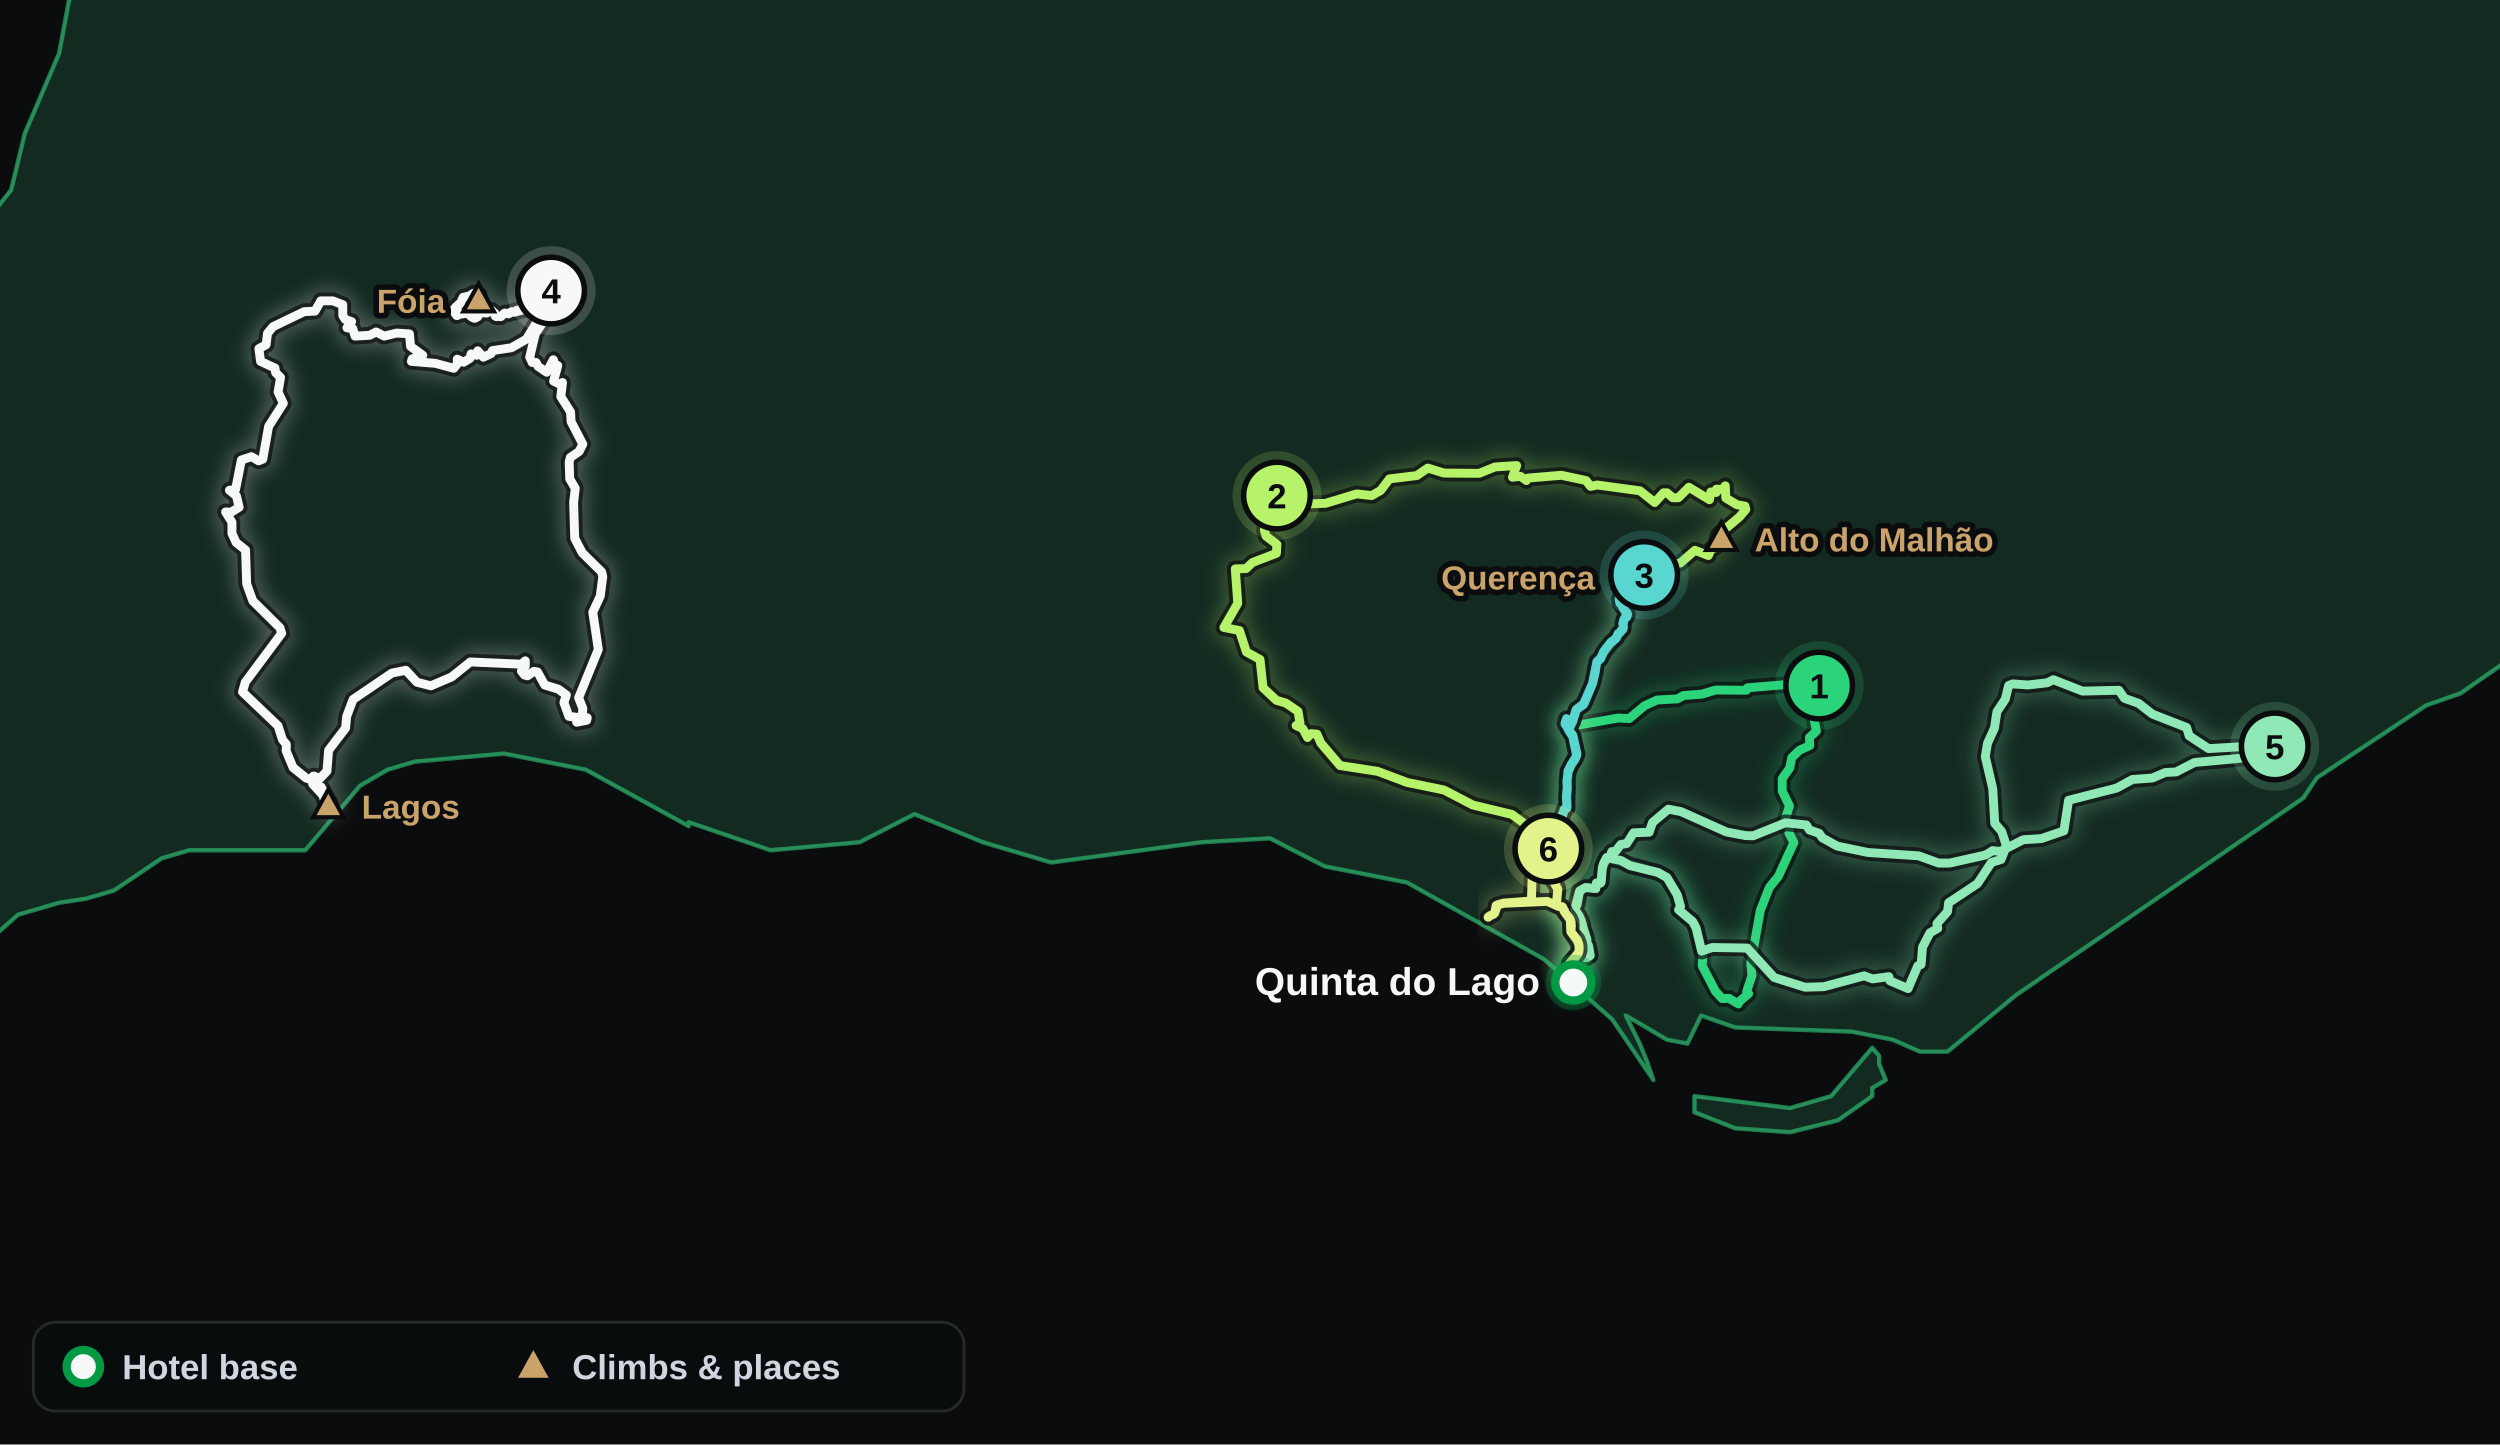
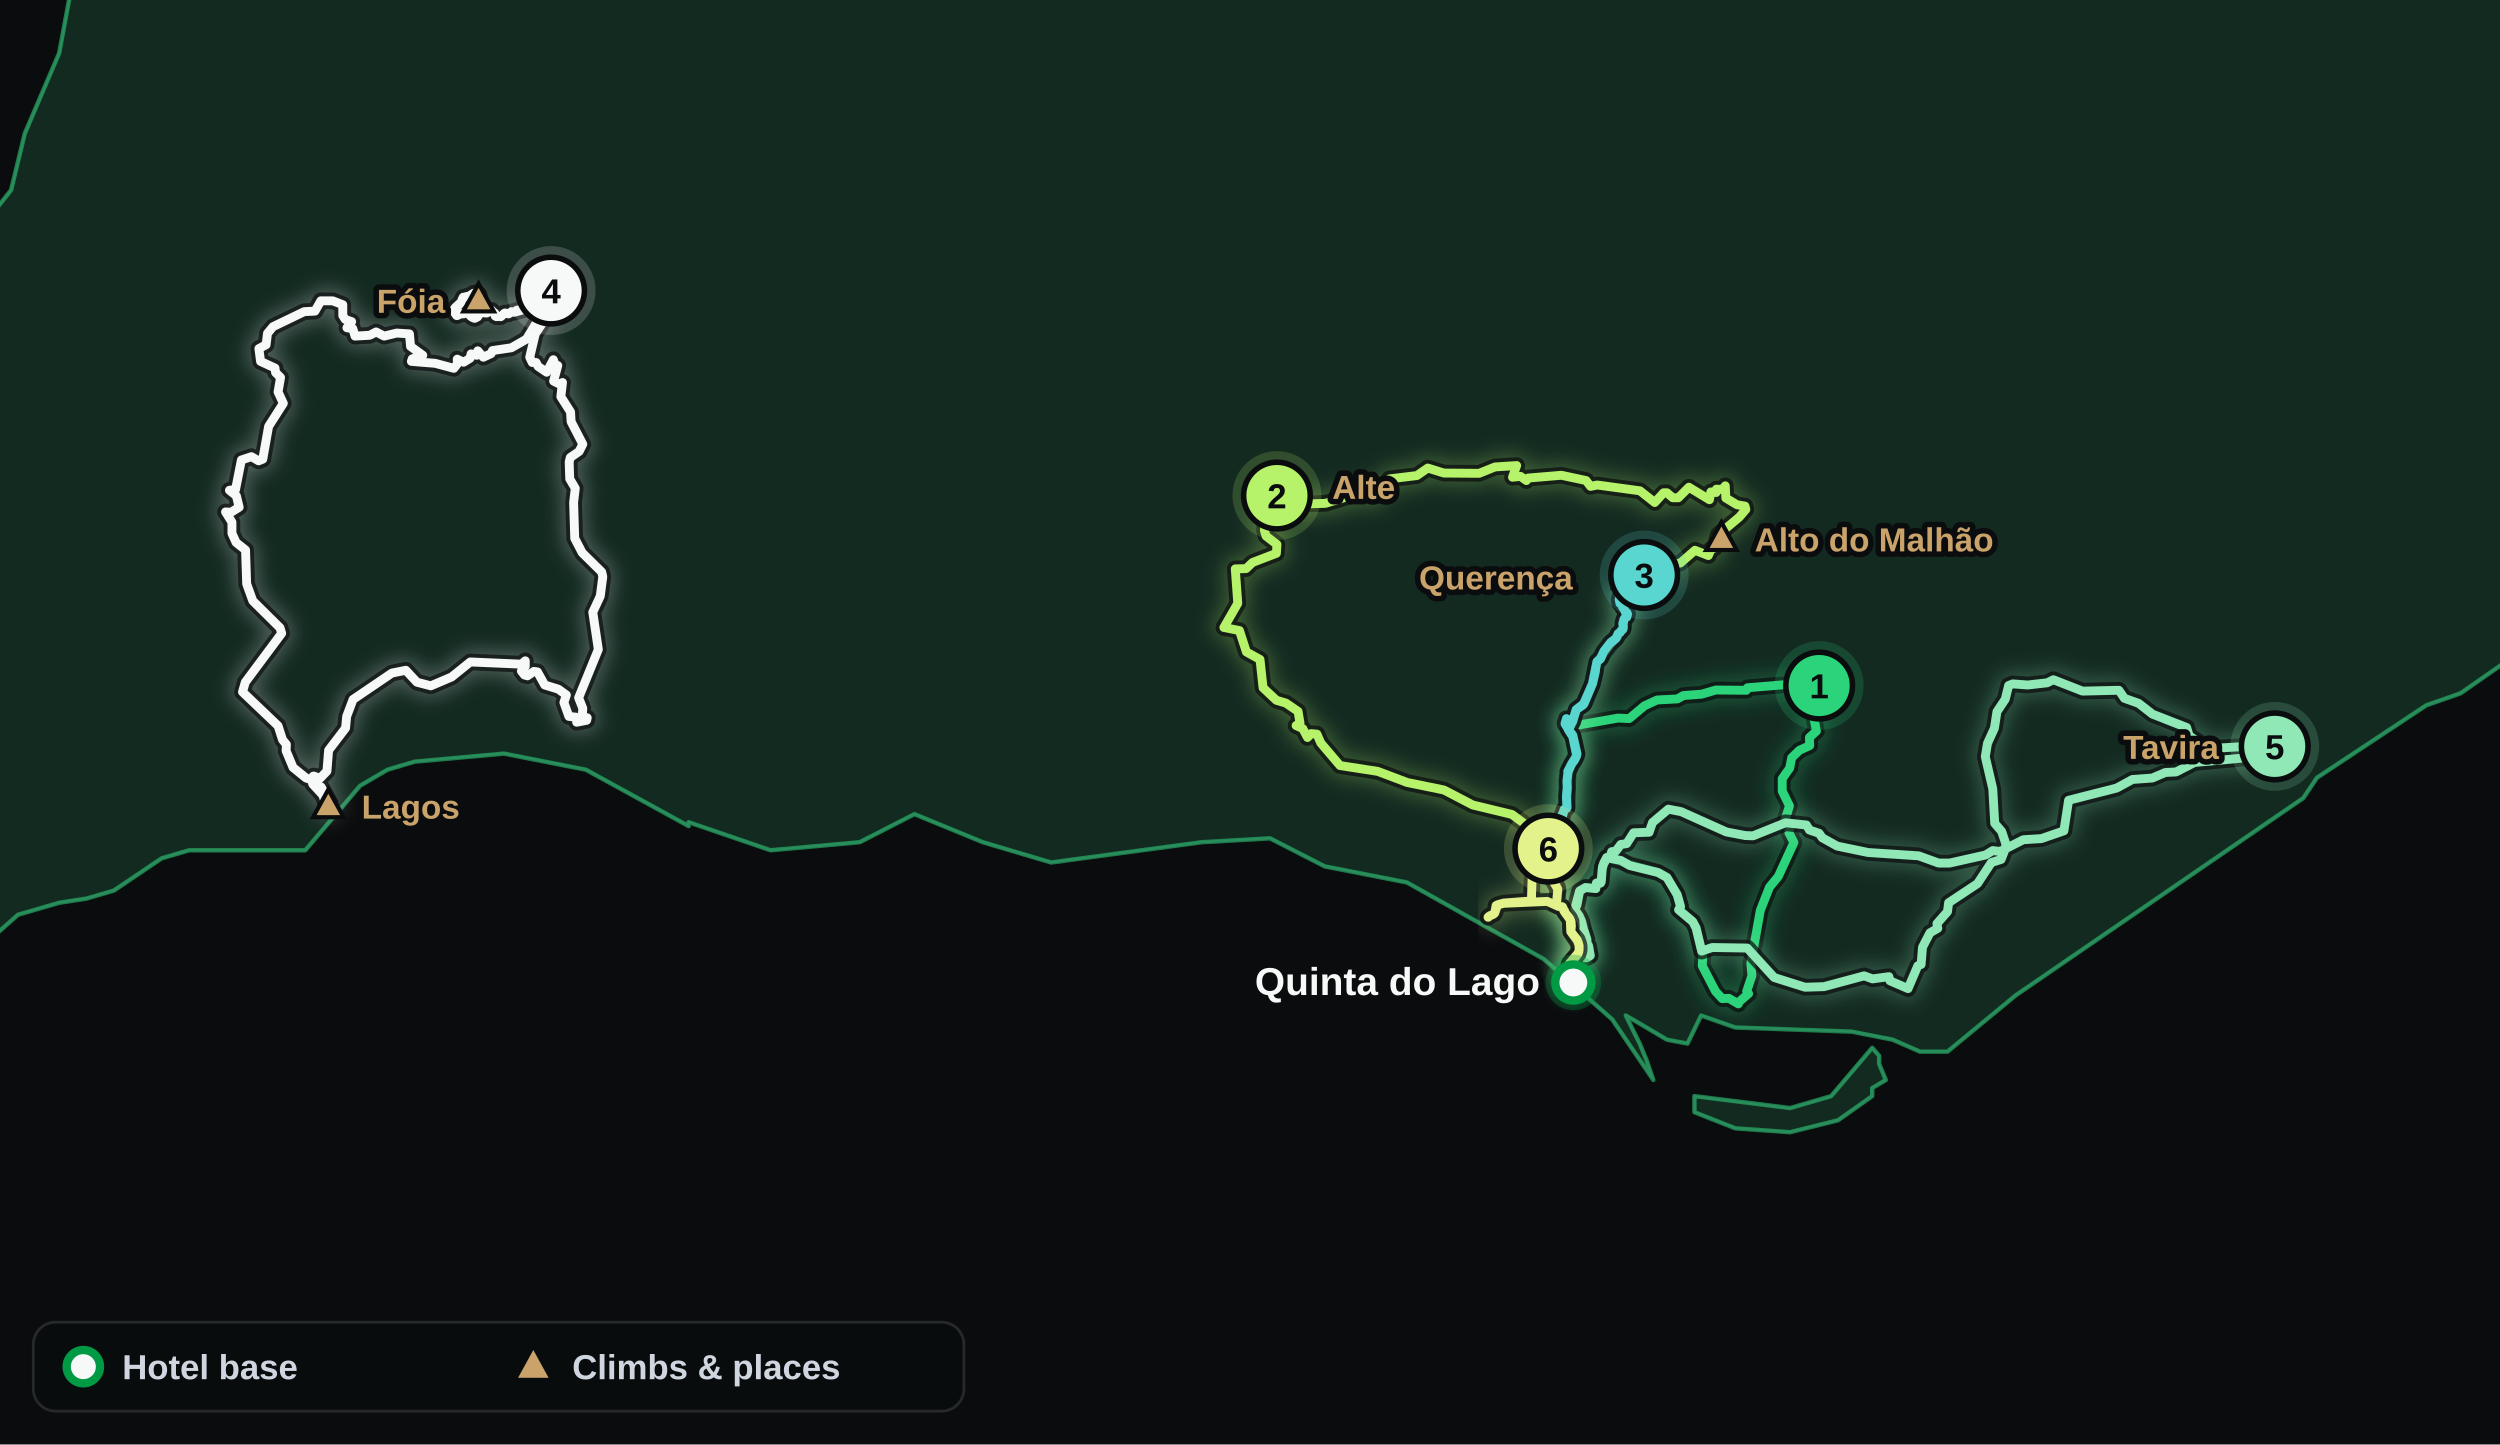
<svg xmlns="http://www.w3.org/2000/svg" class="rmap dmap" viewBox="0 0 900 520" role="img" aria-label="Route map">
  <defs>
    <filter id="gl" x="-10%" y="-10%" width="120%" height="120%">
      <feGaussianBlur stdDeviation="3.5" />
    </filter>
  </defs>
  <rect width="900" height="520" fill="#0a0c0e" />
  <path d="M1220.8,194.5L1193.7,185.8L1176.5,193.0L1196.2,195.9L1203.6,200.3L1038.5,204.6L1028.7,209.0L1013.9,222.0L1001.6,223.5L989.3,219.1L979.4,211.9L969.6,174.2L964.7,155.4L969.6,142.3L964.7,113.3L957.3,45.2L947.4,19.1L947.4,8.9L944.9,-9.9L942.5,-30.2L937.6,-46.2L932.6,-52.0L922.8,-62.1L915.4,-66.5L910.5,-75.2L910.5,-76.6L908.0,-82.4L908.0,-88.2L905.5,-99.8L903.1,-99.8L900.6,-99.8L900.6,-108.5L903.1,-112.9L910.5,-121.6L910.5,-125.9L912.9,-128.8L912.9,-133.2L910.5,-139.0L917.9,-143.3L935.1,-162.2L940.0,-169.4L944.9,-182.5L949.9,-223.1L959.7,-249.2L972.0,-266.6L1033.6,-318.8L1053.3,-352.1L1060.7,-382.5L1075.5,-421.7L1078.0,-437.6L1078.0,-446.3L1075.5,-453.6L1075.5,-456.3L1242.1,-456.3L1242.1,201.5L1220.8,194.5ZM981.9,216.2L981.9,220.6L984.4,223.5L989.3,224.9L989.3,229.3L984.4,236.5L972.0,227.8L957.3,223.5L942.5,223.5L927.7,224.9L912.9,230.7L885.8,249.6L873.5,253.9L834.1,280.0L829.2,287.3L725.7,358.3L701.1,378.6L691.2,378.6L681.4,374.3L666.6,371.4L624.7,369.9L612.4,365.6L607.5,375.7L600.1,374.3L590.3,368.5L585.3,365.6L590.3,375.7L592.7,381.5L595.2,388.8L580.4,367.0L555.8,345.3L506.5,317.7L476.9,311.9L457.2,301.8L432.6,303.2L378.4,310.5L353.8,303.2L329.2,293.1L309.5,303.2L277.4,306.1L247.9,296.0L247.9,297.4L210.9,277.1L181.4,271.3L149.3,274.2L139.5,277.1L129.6,282.9L109.9,306.1L68.1,306.1L58.2,309.0L41.0,320.6L31.1,323.5L21.3,325.0L6.5,329.3L-8.3,342.4L-23.1,336.6L-35.4,349.6L-40.3,354.0L-47.7,356.9L-62.5,368.5L-67.4,371.4L-79.7,367.0L-87.1,359.8L-94.5,355.4L-104.4,359.8L-99.4,335.1L-94.5,323.5L-92.0,317.7L-65.0,275.7L-55.1,252.5L-45.2,232.2L-52.6,206.1L-40.3,194.5L-25.5,178.5L-15.7,140.9L-20.6,124.9L-25.5,111.9L-13.2,90.1L4.0,68.4L8.9,48.1L21.3,19.1L28.6,-20.1L33.6,-43.3L33.6,-82.4L31.1,-102.7L23.7,-115.8L13.9,-127.4L13.9,-137.5L23.7,-175.2L26.2,-199.9L31.1,-221.6L41.0,-226.0L60.7,-228.9L63.1,-249.2L63.1,-253.5L58.2,-247.7L43.4,-243.4L26.2,-243.4L18.8,-257.9L23.7,-301.4L33.6,-347.8L31.1,-376.7L28.6,-397.0L16.3,-418.8L-5.8,-423.1L-32.9,-440.5L-30.5,-447.8L-25.5,-450.7L-20.6,-452.1L-17.1,-456.3L1075.5,-456.3L1075.5,-453.6L1078.0,-446.3L1078.0,-437.6L1075.5,-421.7L1060.7,-382.5L1053.3,-352.1L1033.6,-318.8L972.0,-266.6L959.7,-249.2L949.9,-223.1L944.9,-182.5L940.0,-169.4L935.1,-162.2L917.9,-143.3L910.5,-139.0L912.9,-133.2L912.9,-128.8L910.5,-125.9L910.5,-121.6L903.1,-112.9L900.6,-108.5L900.6,-99.8L903.1,-99.8L905.5,-99.8L908.0,-88.2L908.0,-82.4L910.5,-76.6L910.5,-75.2L915.4,-66.5L922.8,-62.1L932.6,-52.0L937.6,-46.2L942.5,-30.2L944.9,-9.9L947.4,8.9L947.4,19.1L957.3,45.2L964.7,113.3L969.6,142.3L964.7,155.4L969.6,174.2L979.4,211.9L981.9,216.2ZM610.0,394.6L644.4,398.9L659.2,394.6L674.0,377.2L676.5,380.1L676.5,383.0L678.9,388.8L674.0,391.7L674.0,394.6L661.7,403.3L644.4,407.6L624.7,406.2L610.0,400.4L610.0,394.6Z" fill="#16191d" stroke="#2c3036" stroke-width=".8" fill-rule="evenodd" />
  <path d="M981.9,216.2L981.9,220.6L984.4,223.5L989.3,224.9L989.3,229.3L984.4,236.5L972.0,227.8L957.3,223.5L942.5,223.5L927.7,224.9L912.9,230.7L885.8,249.6L873.5,253.9L834.1,280.0L829.2,287.3L725.7,358.3L701.1,378.6L691.2,378.6L681.4,374.3L666.6,371.4L624.7,369.9L612.4,365.6L607.5,375.7L600.1,374.3L590.3,368.5L585.3,365.6L590.3,375.7L592.7,381.5L595.2,388.8L580.4,367.0L555.8,345.3L506.5,317.7L476.9,311.9L457.2,301.8L432.6,303.2L378.4,310.5L353.8,303.2L329.2,293.1L309.5,303.2L277.4,306.1L247.9,296.0L247.9,297.4L210.9,277.1L181.4,271.3L149.3,274.2L139.5,277.1L129.6,282.9L109.9,306.1L68.1,306.1L58.2,309.0L41.0,320.6L31.1,323.5L21.3,325.0L6.5,329.3L-8.3,342.4L-23.1,336.6L-35.4,349.6L-40.3,354.0L-47.7,356.9L-62.5,368.5L-67.4,371.4L-79.7,367.0L-87.1,359.8L-94.5,355.4L-104.4,359.8L-99.4,335.1L-94.5,323.5L-92.0,317.7L-65.0,275.7L-55.1,252.5L-45.2,232.2L-52.6,206.1L-40.3,194.5L-25.5,178.5L-15.7,140.9L-20.6,124.9L-25.5,111.9L-13.2,90.1L4.0,68.4L8.9,48.1L21.3,19.1L28.6,-20.1L33.6,-43.3L33.6,-82.4L31.1,-102.7L23.7,-115.8L13.9,-127.4L13.9,-137.5L23.7,-175.2L26.2,-199.9L31.1,-221.6L41.0,-226.0L60.7,-228.9L63.1,-249.2L63.1,-253.5L58.2,-247.7L43.4,-243.4L26.2,-243.4L18.8,-257.9L23.7,-301.4L33.6,-347.8L31.1,-376.7L28.6,-397.0L16.3,-418.8L-5.8,-423.1L-32.9,-440.5L-30.5,-447.8L-25.5,-450.7L-20.6,-452.1L-17.1,-456.3L1075.5,-456.3L1075.5,-453.6L1078.0,-446.3L1078.0,-437.6L1075.5,-421.7L1060.7,-382.5L1053.3,-352.1L1033.6,-318.8L972.0,-266.6L959.7,-249.2L949.9,-223.1L944.9,-182.5L940.0,-169.4L935.1,-162.2L917.9,-143.3L910.5,-139.0L912.9,-133.2L912.9,-128.8L910.5,-125.9L910.5,-121.6L903.1,-112.9L900.6,-108.5L900.6,-99.8L903.1,-99.8L905.5,-99.8L908.0,-88.2L908.0,-82.4L910.5,-76.6L910.5,-75.2L915.4,-66.5L922.8,-62.1L932.6,-52.0L937.6,-46.2L942.5,-30.2L944.9,-9.9L947.4,8.9L947.4,19.1L957.3,45.2L964.7,113.3L969.6,142.3L964.7,155.4L969.6,174.2L979.4,211.9L981.9,216.2ZM610.0,394.6L644.4,398.9L659.2,394.6L674.0,377.2L676.5,380.1L676.5,383.0L678.9,388.8L674.0,391.7L674.0,394.6L661.7,403.3L644.4,407.6L624.7,406.2L610.0,400.4L610.0,394.6Z" fill="#009a44" fill-opacity=".13" fill-rule="evenodd" />
  <path d="M981.9,216.2L981.9,220.6L984.4,223.5L989.3,224.9L989.3,229.3L984.4,236.5L972.0,227.8L957.3,223.5L942.5,223.5L927.7,224.9L912.9,230.7L885.8,249.6L873.5,253.9L834.1,280.0L829.2,287.3L725.7,358.3L701.1,378.6L691.2,378.6L681.4,374.3L666.6,371.4L624.7,369.9L612.4,365.6L607.5,375.7L600.1,374.3L590.3,368.5L585.3,365.6L590.3,375.7L592.7,381.5L595.2,388.8L580.4,367.0L555.8,345.3L506.5,317.7L476.9,311.9L457.2,301.8L432.6,303.2L378.4,310.5L353.8,303.2L329.2,293.1L309.5,303.2L277.4,306.1L247.9,296.0L247.9,297.4L210.9,277.1L181.4,271.3L149.3,274.2L139.5,277.1L129.6,282.9L109.9,306.1L68.1,306.1L58.2,309.0L41.0,320.6L31.1,323.5L21.3,325.0L6.5,329.3L-8.3,342.4L-23.1,336.6L-35.4,349.6L-40.3,354.0L-47.7,356.9L-62.5,368.5L-67.4,371.4L-79.7,367.0L-87.1,359.8L-94.5,355.4L-104.4,359.8L-99.4,335.1L-94.5,323.5L-92.0,317.7L-65.0,275.7L-55.1,252.5L-45.2,232.2L-52.6,206.1L-40.3,194.5L-25.5,178.5L-15.7,140.9L-20.6,124.9L-25.5,111.9L-13.2,90.1L4.0,68.4L8.9,48.1L21.3,19.1L28.6,-20.1L33.6,-43.3L33.6,-82.4L31.1,-102.7L23.7,-115.8L13.9,-127.4L13.9,-137.5L23.7,-175.2L26.2,-199.9L31.1,-221.6L41.0,-226.0L60.7,-228.9L63.1,-249.2L63.1,-253.5L58.2,-247.7L43.4,-243.4L26.2,-243.4L18.8,-257.9L23.7,-301.4L33.6,-347.8L31.1,-376.7L28.6,-397.0L16.3,-418.8L-5.8,-423.1L-32.9,-440.5L-30.5,-447.8L-25.5,-450.7L-20.6,-452.1L-17.1,-456.3L1075.5,-456.3L1075.5,-453.6L1078.0,-446.3L1078.0,-437.6L1075.5,-421.7L1060.7,-382.5L1053.3,-352.1L1033.6,-318.8L972.0,-266.6L959.7,-249.2L949.9,-223.1L944.9,-182.5L940.0,-169.4L935.1,-162.2L917.9,-143.3L910.5,-139.0L912.9,-133.2L912.9,-128.8L910.5,-125.9L910.5,-121.6L903.1,-112.9L900.6,-108.5L900.6,-99.8L903.1,-99.8L905.5,-99.8L908.0,-88.2L908.0,-82.4L910.5,-76.6L910.5,-75.2L915.4,-66.5L922.8,-62.1L932.6,-52.0L937.6,-46.2L942.5,-30.2L944.9,-9.9L947.4,8.9L947.4,19.1L957.3,45.2L964.7,113.3L969.6,142.3L964.7,155.4L969.6,174.2L979.4,211.9L981.9,216.2ZM610.0,394.6L644.4,398.9L659.2,394.6L674.0,377.2L676.5,380.1L676.5,383.0L678.9,388.8L674.0,391.7L674.0,394.6L661.7,403.3L644.4,407.6L624.7,406.2L610.0,400.4L610.0,394.6Z" fill="none" stroke="#2bd47a" stroke-opacity=".55" stroke-width="1.6" stroke-linejoin="round" />
  <path d="" fill="#0c1c20" stroke="#2b5d5a" stroke-width="1" stroke-opacity=".8" />
  <defs>
    <path id="dr1" d="M566.1,354.0L565.6,353.1L565.7,352.9L566.3,352.1L566.9,349.3L566.4,348.7L566.2,348.4L565.6,348.2L564.9,348.1L564.8,347.6L568.1,343.4L568.1,343.4L568.1,343.2L568.5,342.1L568.5,341.6L568.4,340.1L565.5,335.4L565.3,331.1L562.5,326.5L560.3,325.8L560.7,319.2L557.6,314.6L557.2,306.7L558.8,303.8L558.1,303.3L559.0,300.9L561.8,296.5L563.1,291.4L564.1,290.8L564.5,277.9L567.7,271.4L566.2,264.7L564.6,262.6L565.0,262.1L565.8,260.4L566.0,259.9L566.1,259.8L564.6,259.1L568.4,261.0L582.5,258.5L586.5,258.7L592.0,254.1L596.5,252.0L603.9,251.6L606.0,250.4L612.6,249.9L617.7,248.4L628.7,248.5L629.1,247.6L646.0,246.2L650.4,246.2L652.7,246.7L653.2,247.5L653.8,247.6L654.9,246.8L653.5,246.7L653.2,247.4L653.2,247.5L653.2,247.6L651.4,248.3L653.0,253.9L652.4,255.2L653.9,263.2L651.4,265.5L651.5,268.4L647.8,270.1L645.0,272.8L644.3,276.5L641.6,280.3L641.6,284.8L644.2,290.1L642.3,296.2L644.5,296.5L644.0,299.8L645.8,303.3L640.2,315.5L637.0,319.4L633.7,327.8L630.3,346.9L630.7,351.2L628.8,356.9L629.5,357.7L625.8,360.9L625.8,361.4L622.4,359.4L620.0,359.5L617.6,356.9L612.8,347.7L613.0,344.4L610.6,334.1L609.4,331.8L604.3,327.5L605.0,326.4L603.8,322.1L600.1,315.9L596.9,314.1L578.4,308.7L576.9,312.0L576.2,317.9L574.7,317.9L574.5,319.9L570.8,319.5L568.6,320.9L566.9,327.4L569.3,331.5L572.4,343.9L571.1,344.8L569.4,344.5L568.8,343.9L568.2,343.5L568.1,343.4L568.1,343.4L568.1,343.3L568.1,343.3L568.0,343.3L565.1,346.7L564.8,347.6L564.7,348.2L566.9,349.3L567.0,349.7L566.3,352.1L565.6,353.1L565.7,353.6L566.1,354.0" />
  </defs>
  <g class="dr" data-d="1" fill="none" stroke-linejoin="round" stroke-linecap="round">
    <use href="#dr1" stroke="#2bd47a" stroke-width="8" stroke-opacity=".28" filter="url(#gl)" />
    <use href="#dr1" stroke="#0a0c0e" stroke-width="6" stroke-opacity=".7" />
    <use class="ln" href="#dr1" stroke="#2bd47a" stroke-width="3.2" />
  </g>
  <defs>
    <path id="dr2" d="M566.1,354.0L565.6,353.1L565.7,352.9L566.3,352.1L566.9,349.3L566.4,348.7L566.2,348.4L565.6,348.2L564.9,348.1L564.8,347.6L568.1,343.4L568.1,343.2L568.5,342.1L568.5,341.6L568.4,340.1L567.9,338.6L567.8,338.3L565.5,335.4L565.7,333.2L565.6,333.0L565.6,331.8L565.3,331.1L563.4,328.5L563.2,327.8L562.9,327.6L562.5,326.5L562.3,326.4L561.4,326.4L561.1,326.3L560.3,325.8L560.3,325.5L560.9,320.6L560.7,319.2L559.2,316.5L558.1,315.4L557.6,314.6L557.7,313.5L557.5,312.8L557.5,312.3L557.7,310.7L557.6,308.5L557.3,307.4L557.2,306.7L558.8,303.8L558.1,303.3L559.0,300.9L561.8,296.5L563.1,291.4L564.1,290.8L564.5,277.9L567.7,271.4L566.2,264.7L564.6,262.6L565.0,262.1L565.8,260.4L566.0,259.9L566.1,259.8L564.5,259.2L566.0,259.9L566.0,259.9L566.0,259.9L566.0,259.9L566.1,259.9L567.5,255.4L570.3,253.2L573.3,246.1L574.9,238.2L584.3,226.4L584.6,223.0L585.9,221.1L583.2,217.2L583.3,214.7L586.2,215.1L586.1,213.6L587.8,211.9L590.2,210.8L591.5,211.3L596.7,207.1L597.5,205.3L601.9,205.5L602.9,203.0L604.9,202.7L610.2,198.1L615.0,200.0L616.0,197.7L617.2,197.3L618.6,192.5L626.2,186.1L628.5,183.4L628.2,182.2L625.3,181.7L621.3,179.3L621.1,174.9L620.0,176.2L617.9,176.1L617.8,177.3L615.9,177.1L615.4,179.9L608.0,175.4L604.2,179.2L602.2,179.2L600.1,177.4L598.9,177.4L595.7,180.9L590.4,176.7L575.0,174.6L572.6,175.1L571.0,173.0L562.1,171.1L550.1,172.1L549.5,173.0L547.4,171.5L544.5,171.8L546.0,167.6L538.2,168.1L532.5,170.4L519.8,170.3L514.0,168.5L510.1,171.2L500.2,172.4L497.0,176.6L493.8,178.4L488.4,177.8L477.2,181.2L467.2,181.5L459.7,178.4L458.7,182.9L456.9,183.7L455.4,186.1L455.2,191.0L455.8,193.0L459.7,196.0L459.5,199.2L450.9,202.5L448.6,204.7L444.7,204.8L445.6,217.2L440.6,225.9L446.2,227.0L448.7,234.7L453.6,237.4L454.7,247.6L459.5,252.1L462.9,253.1L467.3,256.1L468.0,260.3L466.6,261.2L469.0,262.3L470.7,265.5L472.0,264.1L474.1,264.3L475.5,267.5L482.4,275.6L496.0,277.7L506.6,281.7L519.8,284.4L530.2,289.8L544.3,293.2L558.4,303.6L557.2,306.7L557.6,314.4L557.6,314.6L557.7,314.8L558.1,315.4L558.7,315.9L559.2,316.5L560.6,319.0L560.7,319.2L560.8,320.1L560.9,320.6L560.1,325.8L561.1,326.3L562.3,326.4L562.4,326.4L562.5,326.5L565.3,331.1L565.5,335.4L568.4,340.1L568.1,343.2L565.1,346.7L564.9,347.1L564.8,347.6L564.7,348.1L564.7,348.1L566.9,349.3L567.0,349.7L566.3,352.1L565.6,353.1L565.7,353.6L566.1,354.0" />
  </defs>
  <g class="dr" data-d="2" fill="none" stroke-linejoin="round" stroke-linecap="round">
    <use href="#dr2" stroke="#b6f36a" stroke-width="8" stroke-opacity=".28" filter="url(#gl)" />
    <use href="#dr2" stroke="#0a0c0e" stroke-width="6" stroke-opacity=".7" />
    <use class="ln" href="#dr2" stroke="#b6f36a" stroke-width="3.2" />
  </g>
  <defs>
    <path id="dr3" d="M566.1,354.0L565.6,353.1L565.7,352.9L566.3,352.1L566.9,349.3L566.4,348.7L566.2,348.4L565.6,348.2L564.9,348.1L564.8,347.6L568.1,343.4L568.1,343.2L568.5,342.1L568.5,341.6L568.4,340.1L567.9,338.6L567.8,338.3L565.5,335.4L565.7,333.2L565.6,333.0L565.6,331.8L565.3,331.1L563.4,328.5L563.2,327.8L562.9,327.6L562.5,326.5L562.3,326.4L561.4,326.4L561.1,326.3L560.3,325.8L560.3,325.5L560.9,320.6L560.7,319.2L559.2,316.5L558.1,315.4L557.6,314.6L557.7,313.5L557.5,312.8L557.5,312.3L557.7,310.7L557.6,308.5L557.3,307.4L557.2,306.7L558.8,303.8L558.1,303.3L559.0,300.9L559.7,299.5L560.8,297.8L561.8,296.5L561.9,296.3L561.9,296.3L561.8,295.0L561.8,294.7L561.8,294.5L562.9,292.2L562.9,292.0L563.1,291.6L563.1,291.4L563.3,291.3L563.9,291.1L564.1,290.8L564.1,290.5L564.0,288.5L563.9,286.9L564.2,283.8L564.2,283.7L564.2,283.5L564.1,281.9L564.1,281.1L564.1,281.0L564.5,277.9L565.7,275.1L567.4,272.5L567.5,272.2L567.6,272.0L567.6,271.7L567.6,271.6L567.7,271.4L566.2,264.7L564.6,262.6L565.0,262.1L565.8,260.4L566.0,259.9L566.1,259.8L564.5,259.2L566.0,259.9L566.0,259.9L566.0,259.9L566.0,259.9L566.1,259.9L567.5,255.4L569.6,254.0L570.0,253.7L570.3,253.2L573.3,246.1L574.8,238.7L574.9,238.2L575.0,238.1L576.2,237.1L576.3,237.0L577.3,234.6L579.5,231.7L581.8,229.8L582.1,229.3L582.5,228.1L582.7,228.0L583.3,227.6L583.4,227.5L583.6,227.0L584.2,226.6L584.3,226.4L584.4,225.3L584.2,224.7L584.2,224.6L584.2,224.4L584.5,224.0L584.5,223.9L584.6,223.0L585.1,222.4L585.6,222.2L585.7,222.0L585.9,221.1L585.7,220.6L585.2,220.4L585.1,220.2L585.0,220.1L584.7,219.3L584.7,219.2L584.2,218.7L584.0,217.7L583.9,217.5L583.4,217.3L583.2,217.2L583.3,214.7L583.5,214.6L583.6,214.6L584.2,214.8L584.4,214.8L585.0,214.6L585.9,215.1L586.2,215.1L586.5,214.5L586.3,214.2L586.1,213.6L587.3,212.9L587.5,212.2L587.8,211.9L589.0,211.6L589.2,211.5L589.7,211.1L590.2,210.8L590.4,210.9L590.6,211.4L590.7,211.4L591.0,211.5L591.5,211.3L592.3,210.7L592.4,210.4L592.6,209.3L592.5,209.1L592.2,208.6L592.1,208.4L592.0,207.0L591.9,207.0L592.2,210.8L591.5,211.3L591.2,211.4L591.0,211.5L591.0,211.5L590.7,211.4L590.6,211.4L590.5,211.1L590.4,210.9L590.3,210.9L590.2,210.8L590.0,210.9L587.8,211.9L586.1,213.6L586.2,215.1L585.0,214.6L584.8,214.6L584.4,214.8L584.3,214.8L584.2,214.8L583.5,214.6L583.4,214.6L583.3,214.7L582.9,215.8L583.2,217.2L583.9,217.5L583.9,217.6L584.0,217.7L584.1,218.3L584.2,218.7L584.7,219.3L585.1,220.2L585.9,221.1L584.6,223.0L584.2,224.6L584.4,225.3L584.4,225.7L584.3,226.4L583.6,227.0L583.3,227.6L582.5,228.1L581.8,229.8L579.9,231.2L579.5,231.7L577.5,234.3L577.3,234.6L576.2,237.1L576.1,237.3L575.0,238.1L574.9,238.2L574.9,238.3L574.8,238.7L574.5,240.3L574.3,241.9L573.3,246.1L570.1,253.4L567.4,255.5L566.1,259.8L563.9,258.7L563.4,260.4L563.5,260.8L564.1,261.7L564.9,263.2L566.2,265.2L567.6,272.0L567.4,272.5L566.8,273.7L565.7,275.1L564.4,277.7L564.5,277.9L564.1,281.1L564.2,283.8L564.1,284.2L563.9,286.9L564.1,290.8L564.0,290.9L563.9,291.1L563.1,291.4L561.8,296.5L559.7,299.5L557.9,303.3L557.2,306.7L557.6,308.5L557.5,312.3L557.6,314.6L559.1,316.3L559.2,316.5L559.4,316.8L559.6,317.2L560.3,318.2L560.6,318.9L560.7,319.2L560.8,320.1L560.9,320.6L560.6,323.4L560.3,325.5L560.3,325.5L560.2,325.7L560.1,325.7L560.1,325.8L561.1,326.3L562.3,326.4L562.4,326.4L562.5,326.5L565.3,331.1L565.5,335.4L568.4,340.1L568.1,343.2L565.1,346.7L564.9,347.1L564.8,347.6L564.7,348.1L564.7,348.1L566.9,349.3L567.0,349.7L566.3,352.1L565.6,353.1L565.7,353.6L566.1,354.0" />
  </defs>
  <g class="dr" data-d="3" fill="none" stroke-linejoin="round" stroke-linecap="round">
    <use href="#dr3" stroke="#5ad6d0" stroke-width="8" stroke-opacity=".28" filter="url(#gl)" />
    <use href="#dr3" stroke="#0a0c0e" stroke-width="6" stroke-opacity=".7" />
    <use class="ln" href="#dr3" stroke="#5ad6d0" stroke-width="3.2" />
  </g>
  <defs>
    <path id="dr4" d="M118.2,290.2L118.9,289.2L115.6,283.3L112.6,281.9L113.1,279.4L112.8,279.4L112.8,279.8L112.5,280.5L112.1,280.7L110.2,280.1L105.5,276.3L103.0,270.3L103.1,268.0L101.7,266.3L100.1,261.3L87.3,249.1L88.3,245.6L101.4,228.0L100.8,226.0L91.0,216.3L88.8,210.2L88.4,198.0L85.0,195.3L83.5,192.0L83.5,188.0L81.2,184.3L83.2,184.4L86.1,182.6L85.1,178.5L82.6,176.5L84.8,176.2L86.9,165.6L90.5,164.4L93.1,165.9L94.6,165.3L96.7,153.5L102.0,145.2L100.1,141.1L101.0,135.9L99.2,134.1L99.0,132.5L93.8,130.1L93.2,125.5L95.8,124.1L96.3,120.0L98.3,117.6L109.5,112.2L113.4,112.0L115.5,108.3L119.8,108.3L123.4,109.7L123.4,113.6L124.3,115.0L126.6,115.8L124.9,118.0L127.0,118.3L127.8,121.0L133.1,120.7L135.4,119.5L138.3,121.0L142.8,119.9L147.4,120.2L147.8,124.7L152.2,127.9L148.4,129.2L148.1,130.1L156.7,130.8L163.4,132.6L164.7,130.9L164.6,129.3L166.9,130.4L169.2,129.0L169.6,127.4L171.6,127.9L172.0,126.3L174.0,128.6L176.8,127.3L177.3,126.2L184.1,125.2L189.5,122.1L194.2,114.4L196.9,111.0L198.4,110.1L198.6,109.8L198.8,108.2L199.7,106.5L199.8,106.2L199.8,106.0L199.6,105.5L198.4,104.6L197.9,104.8L198.0,104.9L198.3,105.1L198.4,105.3L198.6,105.9L198.6,106.0L198.5,106.1L198.5,106.1L198.5,106.1L197.8,106.7L197.6,107.2L197.4,107.4L197.0,107.6L195.9,107.7L195.7,107.7L194.8,108.2L194.1,109.1L193.9,109.6L193.8,109.8L193.2,110.2L186.0,111.7L185.8,111.9L185.5,112.3L185.2,112.4L184.7,112.4L184.2,112.2L184.1,112.2L183.6,112.7L183.1,113.0L182.1,112.7L181.7,112.7L181.2,113.1L180.3,114.0L180.1,114.0L179.2,113.9L178.8,114.0L178.7,114.0L178.5,113.9L178.3,113.6L178.2,113.3L178.1,112.9L178.1,112.7L178.1,112.7L178.0,112.6L177.6,112.4L177.1,111.8L177.0,111.7L176.3,111.8L175.2,112.7L174.1,112.6L173.2,112.3L173.1,112.3L172.8,112.6L172.2,113.4L171.9,114.1L170.9,114.6L169.4,113.8L169.0,113.3L168.8,112.7L168.7,112.6L168.5,112.5L166.8,113.0L166.7,113.0L166.0,112.9L165.9,113.0L164.6,113.6L164.5,113.6L163.3,111.9L164.0,110.6L166.0,108.8L166.4,107.7L166.8,107.1L167.0,107.0L167.5,106.9L168.2,106.7L168.8,106.8L169.0,106.7L169.1,106.6L169.5,106.2L170.3,105.7L171.4,105.4L172.1,106.1L172.5,106.1L172.6,107.2L172.2,108.1L172.5,106.1L171.5,105.4L171.4,105.4L170.4,105.6L170.3,105.7L169.9,105.9L169.5,106.2L169.0,106.7L168.2,106.7L168.1,106.7L167.5,106.9L167.4,107.0L167.0,107.0L166.8,107.0L166.8,107.1L166.7,107.1L166.7,107.2L166.4,107.7L166.0,108.8L166.0,108.8L165.2,109.8L164.0,110.6L163.4,111.4L163.3,111.6L163.3,111.9L163.3,112.0L164.4,113.6L164.5,113.6L164.6,113.6L164.6,113.6L166.0,112.9L168.5,112.5L168.7,112.6L168.7,112.6L169.0,113.3L169.2,113.6L169.4,113.8L169.9,114.2L170.8,114.6L170.9,114.6L170.9,114.6L171.9,114.1L173.1,112.3L174.1,112.6L175.0,112.7L175.2,112.7L177.0,111.7L177.6,112.4L178.1,112.7L178.1,112.7L178.2,113.3L178.2,113.5L178.3,113.6L178.3,113.8L178.5,113.9L178.6,113.9L178.7,114.0L179.2,113.9L180.3,114.0L181.7,112.7L183.1,113.0L184.2,112.2L185.2,112.4L193.2,110.2L194.8,108.2L195.4,107.9L195.7,107.7L197.0,107.6L197.0,107.6L197.1,107.6L197.2,107.6L197.4,107.4L197.5,107.3L197.6,107.2L197.7,106.9L197.8,106.7L198.4,106.1L198.5,106.1L198.6,107.0L198.9,106.9L199.8,106.2L199.8,106.1L199.8,106.0L199.7,105.6L199.6,105.5L199.4,105.3L198.6,105.0L198.4,104.6L197.9,104.8L197.9,104.8L198.0,104.9L198.0,104.9L198.2,105.0L198.3,105.1L198.4,105.3L198.5,105.4L198.6,105.8L198.6,105.9L198.6,106.0L198.5,106.1L198.7,106.4L198.6,106.8L198.6,107.0L198.6,107.5L198.4,108.1L198.5,109.9L198.4,110.1L197.8,111.1L197.7,111.3L195.9,113.3L195.2,116.4L192.7,120.2L190.7,128.6L191.6,130.5L193.0,130.5L193.7,131.9L196.8,134.0L199.2,129.5L199.9,131.6L200.8,131.6L199.3,137.2L201.5,138.3L202.5,137.7L201.9,142.8L205.4,148.3L205.6,151.8L209.8,159.9L208.5,162.5L205.3,164.7L204.9,166.3L205.1,172.4L207.1,175.8L206.5,180.9L206.9,193.8L209.6,199.0L216.6,205.9L217.0,207.6L216.1,214.6L213.4,220.4L215.4,233.8L208.3,251.2L209.8,255.0L209.6,258.0L211.4,258.4L211.2,259.3L207.6,260.0L207.5,258.2L204.8,257.9L203.0,252.9L203.9,250.2L201.0,248.1L196.1,246.6L193.5,241.9L192.2,241.7L189.9,243.3L188.8,243.0L187.7,241.6L189.1,239.9L189.1,237.9L187.7,239.1L169.3,238.3L162.6,243.7L155.1,246.9L150.1,245.6L146.1,241.3L141.1,242.3L127.1,251.8L124.8,257.9L124.4,262.1L118.3,270.1L117.7,277.6L115.2,280.2L113.0,279.4L112.9,279.4L112.8,279.4L112.7,279.5L112.8,279.8L112.3,281.2L112.6,282.3L116.2,286.2L117.7,290.7L118.2,290.2" />
  </defs>
  <g class="dr" data-d="4" fill="none" stroke-linejoin="round" stroke-linecap="round">
    <use href="#dr4" stroke="#f7f8f8" stroke-width="8" stroke-opacity=".28" filter="url(#gl)" />
    <use href="#dr4" stroke="#0a0c0e" stroke-width="6" stroke-opacity=".7" />
    <use class="ln" href="#dr4" stroke="#f7f8f8" stroke-width="3.2" />
  </g>
  <defs>
    <path id="dr5" d="M566.1,354.0L565.6,353.1L565.7,352.9L566.3,352.1L566.9,349.3L566.4,348.7L566.2,348.4L565.8,348.3L565.0,348.1L564.8,348.1L565.1,346.7L568.0,343.5L568.8,343.9L569.4,344.5L570.5,344.6L570.6,344.8L571.1,344.8L571.5,344.7L572.1,344.3L572.5,344.0L571.9,340.5L571.5,339.8L571.3,339.5L571.3,338.3L571.2,337.9L570.8,336.7L570.8,336.6L570.1,334.7L569.3,331.5L566.9,327.4L567.7,325.8L568.7,320.7L570.8,319.5L574.5,319.9L574.7,317.9L576.0,318.0L576.4,317.6L576.8,312.8L577.4,310.6L577.8,310.2L577.8,310.1L578.4,308.7L579.5,308.9L580.2,306.6L581.7,306.4L583.5,304.0L585.6,303.7L588.1,299.8L593.7,299.6L594.9,296.1L600.6,291.3L605.2,292.2L621.5,299.5L628.3,300.8L631.1,300.9L642.8,296.2L650.3,297.0L651.4,298.8L654.9,300.0L656.0,301.6L661.4,304.6L672.5,306.9L690.7,308.1L697.9,310.7L701.9,310.7L714.8,307.8L717.4,306.2L719.6,306.5L721.4,306.0L721.5,306.0L721.6,306.1L721.7,306.1L721.7,306.1L721.7,306.0L721.7,305.9L721.9,305.6L722.0,305.4L722.1,303.8L720.6,299.3L718.1,296.4L717.4,284.0L714.7,272.4L715.5,267.6L718.0,262.1L718.9,256.2L721.9,251.7L723.1,246.8L724.6,246.2L730.0,246.6L737.0,245.8L739.2,244.7L749.7,248.8L762.8,248.5L764.8,251.4L769.9,253.2L774.9,257.1L787.2,261.9L788.1,264.9L795.1,269.5L807.2,268.8L809.1,269.4L810.6,270.7L811.2,270.9L811.3,271.0L811.5,271.2L811.6,271.2L814.8,270.8L814.9,270.6L815.3,270.1L816.0,268.7L815.7,267.3L816.5,267.0L818.9,268.7L818.0,269.3L816.0,268.7L814.7,270.8L811.5,270.5L811.3,270.9L811.5,271.2L811.7,271.6L811.8,272.1L810.7,272.6L790.0,274.5L783.4,277.9L779.5,278.1L774.8,280.1L767.7,280.6L762.0,283.7L744.7,288.1L743.0,299.1L734.9,301.9L728.4,302.3L721.9,305.6L720.4,309.4L716.9,310.5L711.9,318.1L701.5,325.0L701.1,328.2L697.3,332.5L697.6,334.2L694.8,335.8L692.1,341.0L691.6,347.2L690.4,347.7L686.9,355.9L680.4,353.1L680.0,351.6L674.1,352.4L671.1,351.3L656.6,355.2L649.8,355.4L638.7,351.9L629.0,341.3L616.4,341.1L612.6,342.4L610.6,334.1L609.4,331.8L604.3,327.5L605.0,326.4L603.8,322.1L600.1,315.9L596.9,314.1L586.7,311.6L583.6,309.8L583.2,309.7L580.1,309.1L579.5,308.9L579.5,308.9L579.1,308.9L578.4,308.7L577.4,310.6L576.9,312.0L576.8,312.8L576.5,316.9L576.4,317.6L576.2,317.9L576.0,318.0L575.7,317.7L574.7,317.9L574.6,318.9L574.5,319.9L571.6,319.6L570.8,319.5L568.7,320.7L568.6,320.9L566.9,327.4L568.5,329.7L569.3,331.5L572.4,343.9L571.1,344.8L568.0,343.3L565.1,346.7L564.7,348.2L566.9,349.3L567.0,349.7L566.3,352.1L565.6,353.1L565.7,353.6L566.1,354.0" />
  </defs>
  <g class="dr" data-d="5" fill="none" stroke-linejoin="round" stroke-linecap="round">
    <use href="#dr5" stroke="#8fe8b6" stroke-width="8" stroke-opacity=".28" filter="url(#gl)" />
    <use href="#dr5" stroke="#0a0c0e" stroke-width="6" stroke-opacity=".7" />
    <use class="ln" href="#dr5" stroke="#8fe8b6" stroke-width="3.2" />
  </g>
  <defs>
    <path id="dr6" d="M566.1,354.0L565.6,353.1L565.7,352.9L566.3,352.1L566.9,349.3L566.4,348.7L566.2,348.4L565.6,348.2L564.9,348.1L564.8,347.6L568.1,343.4L568.1,343.2L568.5,342.1L568.5,341.6L568.4,340.1L567.9,338.6L567.8,338.3L565.5,335.4L565.7,333.2L565.6,333.0L565.6,331.8L565.3,331.1L563.4,328.5L563.2,327.8L562.9,327.6L562.5,326.5L562.3,326.4L561.4,326.4L560.8,326.2L560.3,325.7L560.8,320.1L557.6,314.5L557.4,305.5L553.6,308.1L551.7,311.9L551.3,324.4L549.2,324.5L541.3,325.1L539.2,325.7L538.6,326.0L538.1,328.7L537.7,329.1L536.5,329.6L536.0,329.9L535.7,330.2L535.8,330.2L536.0,329.9L537.7,329.1L538.0,328.8L538.1,328.7L539.1,325.8L541.3,325.2L557.0,324.5L560.8,326.2L561.1,326.3L561.4,326.4L562.0,326.4L562.3,326.4L562.4,326.5L562.5,326.5L562.5,326.6L562.6,326.7L562.7,326.9L562.9,327.6L563.0,327.9L563.4,328.5L565.0,330.5L565.3,331.1L565.5,335.4L567.9,338.6L568.3,339.7L568.4,340.1L568.5,340.6L568.5,341.1L568.5,341.6L568.5,342.1L568.5,342.1L568.3,342.8L568.1,343.2L565.1,346.7L564.9,347.1L564.8,347.6L564.7,348.1L564.7,348.1L566.9,349.3L567.0,349.7L566.3,352.1L565.6,353.1L565.7,353.6L566.1,354.0" />
  </defs>
  <g class="dr" data-d="6" fill="none" stroke-linejoin="round" stroke-linecap="round">
    <use href="#dr6" stroke="#e3f28a" stroke-width="8" stroke-opacity=".28" filter="url(#gl)" />
    <use href="#dr6" stroke="#0a0c0e" stroke-width="6" stroke-opacity=".7" />
    <use class="ln" href="#dr6" stroke="#e3f28a" stroke-width="3.2" />
  </g>
  <path d="M619.7,188.0L625.2,198.0L614.2,198.0Z" fill="#c9a36a" stroke="#0a0c0e" stroke-width="1.5" />
  <text x="631.7" y="198.5" font-family="Montserrat, Arial, sans-serif" font-size="12" font-weight="600" text-anchor="start" fill="none" stroke="#0a0c0e" stroke-width="4" stroke-linejoin="round">Alto do Malhão</text>
  <text x="631.7" y="198.5" font-family="Montserrat, Arial, sans-serif" font-size="12" font-weight="600" text-anchor="start" fill="#c9a36a">Alto do Malhão</text>
  <path d="M586.2,201.7L591.7,211.7L580.7,211.7Z" fill="#c9a36a" stroke="#0a0c0e" stroke-width="1.5" />
-   <text x="574.2" y="212.2" font-family="Montserrat, Arial, sans-serif" font-size="12" font-weight="600" text-anchor="end" fill="none" stroke="#0a0c0e" stroke-width="4" stroke-linejoin="round">Querença</text>
-   <text x="574.2" y="212.2" font-family="Montserrat, Arial, sans-serif" font-size="12" font-weight="600" text-anchor="end" fill="#c9a36a">Querença</text>
+   <text x="566.2" y="212.2" font-family="Montserrat, Arial, sans-serif" font-size="12" font-weight="600" text-anchor="end" fill="none" stroke="#0a0c0e" stroke-width="4" stroke-linejoin="round">Querença</text>
+   <text x="566.2" y="212.2" font-family="Montserrat, Arial, sans-serif" font-size="12" font-weight="600" text-anchor="end" fill="#c9a36a">Querença</text>
  <path d="M818.8,262.7L824.3,272.7L813.3,272.7Z" fill="#c9a36a" stroke="#0a0c0e" stroke-width="1.5" />
+   <text x="798.8" y="273.2" font-family="Montserrat, Arial, sans-serif" font-size="12" font-weight="600" text-anchor="end" fill="none" stroke="#0a0c0e" stroke-width="4" stroke-linejoin="round">Tavira</text>
+   <text x="798.8" y="273.2" font-family="Montserrat, Arial, sans-serif" font-size="12" font-weight="600" text-anchor="end" fill="#c9a36a">Tavira</text>
  <path d="M459.6,169.1L465.1,179.1L454.1,179.1Z" fill="#c9a36a" stroke="#0a0c0e" stroke-width="1.5" />
+   <text x="479.6" y="179.6" font-family="Montserrat, Arial, sans-serif" font-size="12" font-weight="600" text-anchor="start" fill="none" stroke="#0a0c0e" stroke-width="4" stroke-linejoin="round">Alte</text>
+   <text x="479.6" y="179.6" font-family="Montserrat, Arial, sans-serif" font-size="12" font-weight="600" text-anchor="start" fill="#c9a36a">Alte</text>
  <path d="M172.3,102.1L177.8,112.1L166.8,112.1Z" fill="#c9a36a" stroke="#0a0c0e" stroke-width="1.5" />
  <text x="160.3" y="112.6" font-family="Montserrat, Arial, sans-serif" font-size="12" font-weight="600" text-anchor="end" fill="none" stroke="#0a0c0e" stroke-width="4" stroke-linejoin="round">Fóia</text>
  <text x="160.3" y="112.6" font-family="Montserrat, Arial, sans-serif" font-size="12" font-weight="600" text-anchor="end" fill="#c9a36a">Fóia</text>
  <path d="M118.2,284.2L123.7,294.2L112.7,294.2Z" fill="#c9a36a" stroke="#0a0c0e" stroke-width="1.5" />
  <text x="130.2" y="294.7" font-family="Montserrat, Arial, sans-serif" font-size="12" font-weight="600" text-anchor="start" fill="none" stroke="#0a0c0e" stroke-width="4" stroke-linejoin="round">Lagos</text>
  <text x="130.2" y="294.7" font-family="Montserrat, Arial, sans-serif" font-size="12" font-weight="600" text-anchor="start" fill="#c9a36a">Lagos</text>
  <circle cx="566.4" cy="353.7" r="10" fill="#009a44" fill-opacity=".3" />
  <circle cx="566.4" cy="353.7" r="6.5" fill="#f7f8f8" stroke="#009a44" stroke-width="3" />
  <text x="554.4" y="358.2" font-family="Montserrat, Arial, sans-serif" font-size="14" font-weight="700" text-anchor="end" fill="none" stroke="#0a0c0e" stroke-width="4" stroke-linejoin="round">Quinta do Lago</text>
  <text x="554.4" y="358.2" font-family="Montserrat, Arial, sans-serif" font-size="14" font-weight="700" text-anchor="end" fill="#f7f8f8">Quinta do Lago</text>
  <g class="db" data-d="1">
    <circle cx="654.9" cy="246.8" r="16" fill="#2bd47a" fill-opacity=".18" />
    <circle cx="654.9" cy="246.8" r="12" fill="#2bd47a" stroke="#0a0c0e" stroke-width="2" />
    <text x="654.9" y="251.4" font-family="Montserrat, Arial, sans-serif" font-size="12.5" font-weight="800" fill="#0a0c0e" text-anchor="middle">1</text>
  </g>
  <g class="db" data-d="2">
    <circle cx="459.7" cy="178.4" r="16" fill="#b6f36a" fill-opacity=".18" />
    <circle cx="459.7" cy="178.4" r="12" fill="#b6f36a" stroke="#0a0c0e" stroke-width="2" />
    <text x="459.7" y="183.0" font-family="Montserrat, Arial, sans-serif" font-size="12.5" font-weight="800" fill="#0a0c0e" text-anchor="middle">2</text>
  </g>
  <g class="db" data-d="3">
    <circle cx="591.9" cy="207.0" r="16" fill="#5ad6d0" fill-opacity=".18" />
    <circle cx="591.9" cy="207.0" r="12" fill="#5ad6d0" stroke="#0a0c0e" stroke-width="2" />
    <text x="591.9" y="211.6" font-family="Montserrat, Arial, sans-serif" font-size="12.5" font-weight="800" fill="#0a0c0e" text-anchor="middle">3</text>
  </g>
  <g class="db" data-d="4">
    <circle cx="198.4" cy="104.6" r="16" fill="#f7f8f8" fill-opacity=".18" />
    <circle cx="198.4" cy="104.6" r="12" fill="#f7f8f8" stroke="#0a0c0e" stroke-width="2" />
    <text x="198.4" y="109.2" font-family="Montserrat, Arial, sans-serif" font-size="12.5" font-weight="800" fill="#0a0c0e" text-anchor="middle">4</text>
  </g>
  <g class="db" data-d="5">
    <circle cx="818.9" cy="268.7" r="16" fill="#8fe8b6" fill-opacity=".18" />
    <circle cx="818.9" cy="268.7" r="12" fill="#8fe8b6" stroke="#0a0c0e" stroke-width="2" />
    <text x="818.9" y="273.3" font-family="Montserrat, Arial, sans-serif" font-size="12.5" font-weight="800" fill="#0a0c0e" text-anchor="middle">5</text>
  </g>
  <g class="db" data-d="6">
    <circle cx="557.4" cy="305.5" r="16" fill="#e3f28a" fill-opacity=".18" />
    <circle cx="557.4" cy="305.5" r="12" fill="#e3f28a" stroke="#0a0c0e" stroke-width="2" />
    <text x="557.4" y="310.1" font-family="Montserrat, Arial, sans-serif" font-size="12.5" font-weight="800" fill="#0a0c0e" text-anchor="middle">6</text>
  </g>
  <rect x="12" y="476" width="335" height="32" rx="8" fill="#0a0c0e" fill-opacity=".85" stroke="#ffffff" stroke-opacity=".12" />
  <circle cx="30" cy="492" r="6" fill="#f7f8f8" stroke="#009a44" stroke-width="3" />
  <text x="44" y="496.5" font-family="Montserrat, Arial, sans-serif" font-size="12.5" font-weight="600" fill="#d0d6e0">Hotel base</text>
  <path d="M192,486L197.5,496L186.5,496Z" fill="#c9a36a" />
  <text x="206" y="496.5" font-family="Montserrat, Arial, sans-serif" font-size="12.5" font-weight="600" fill="#d0d6e0">Climbs &amp; places</text>
</svg>
